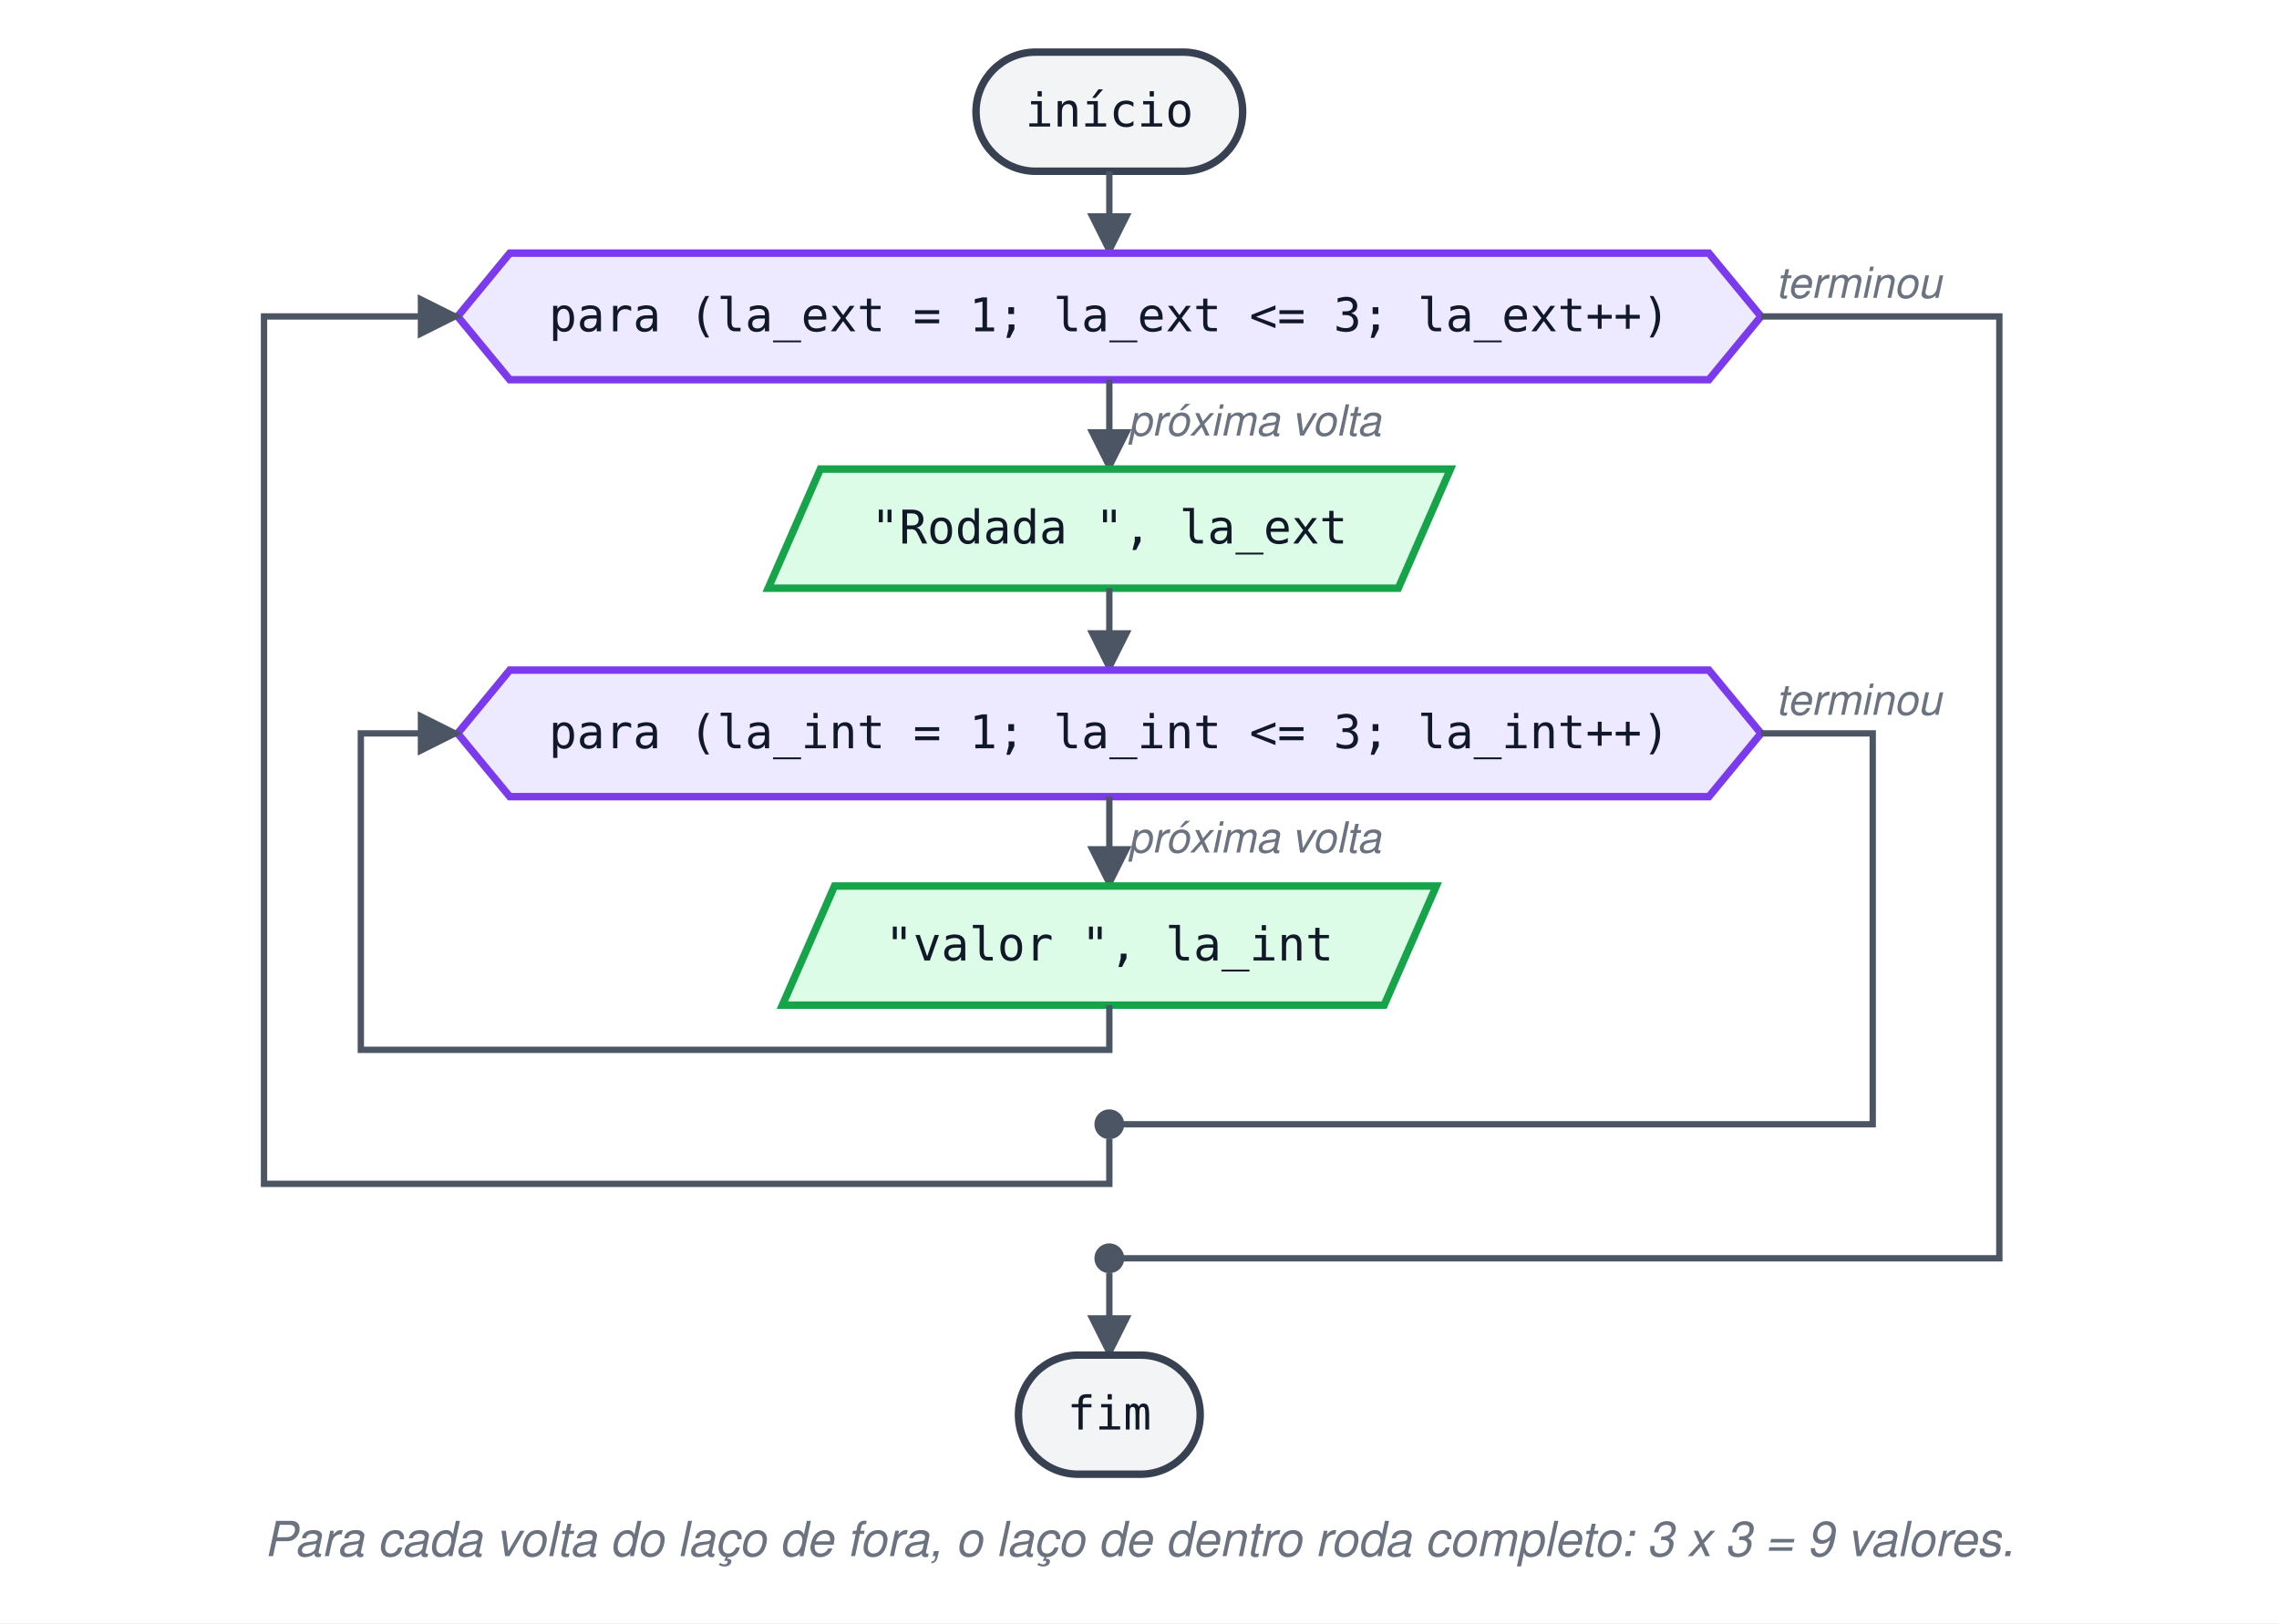
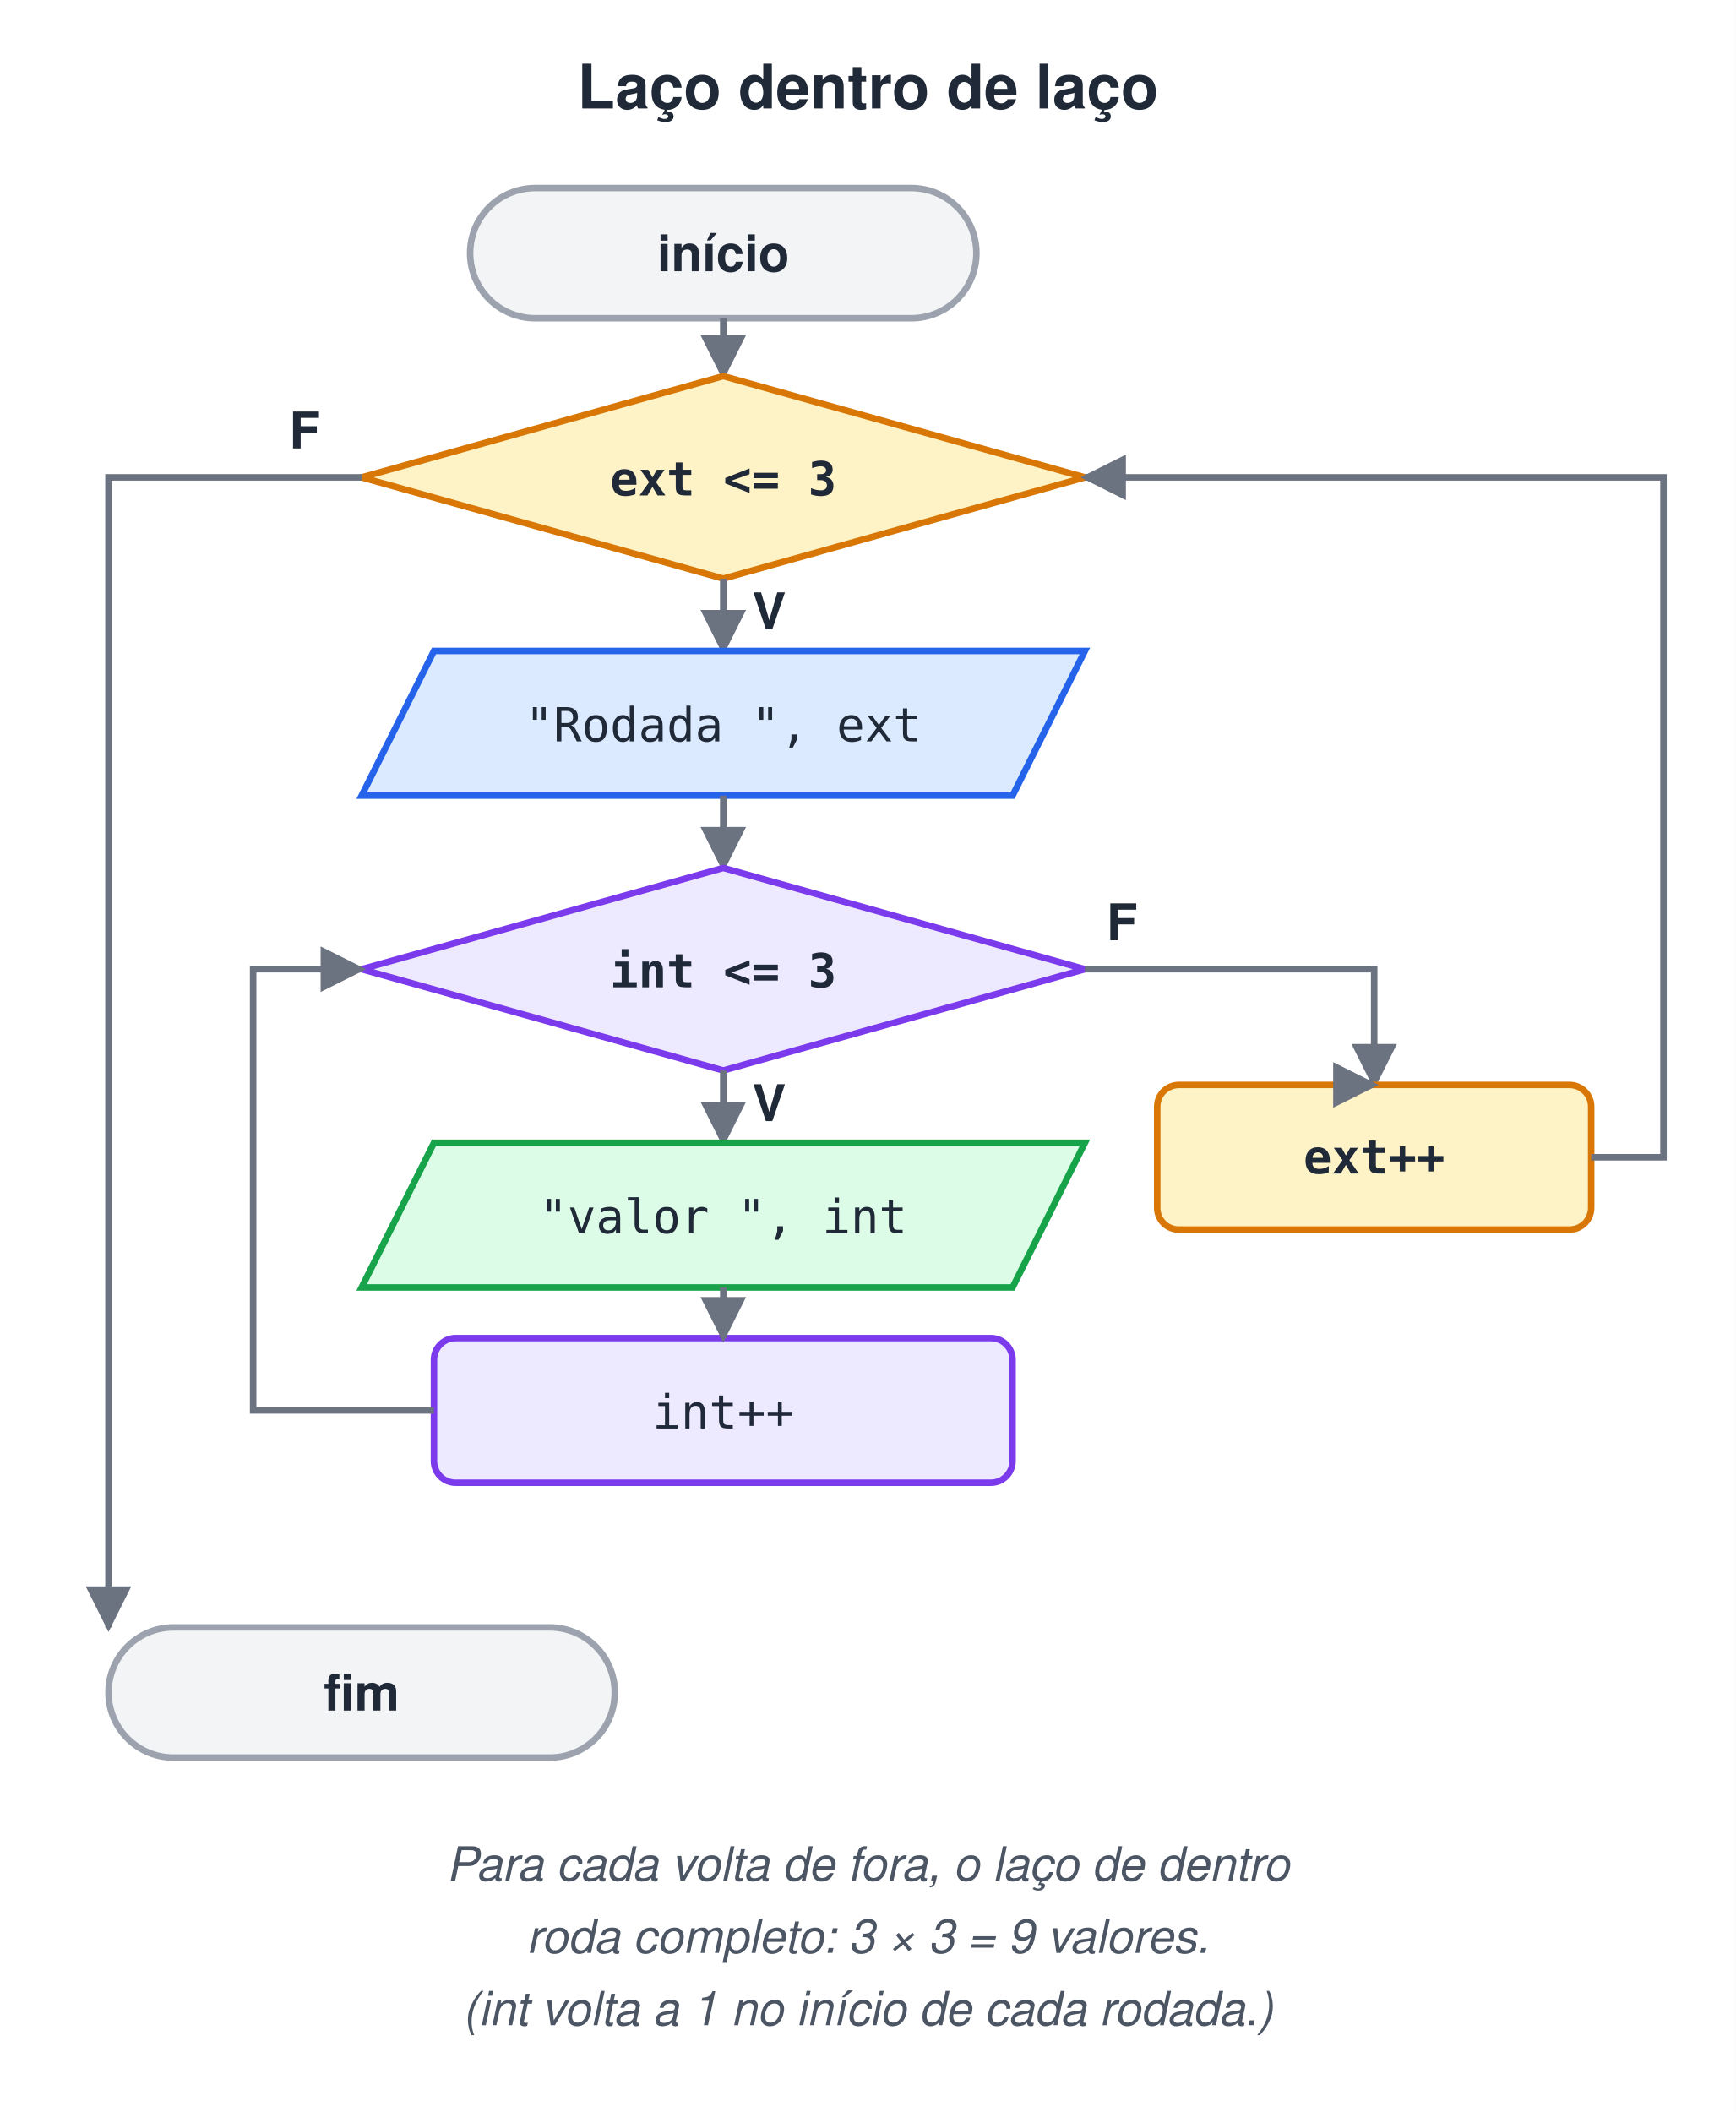
- <svg xmlns="http://www.w3.org/2000/svg" width="612" height="436" viewBox="0 0 612 436">
-   <style>text{font-family:Helvetica, Arial, 'DejaVu Sans', sans-serif}.t{font-family:Menlo, Consolas, 'DejaVu Sans Mono', monospace;font-size:12.5px;fill:#111827}.k{font-weight:bold}.lb{font-size:11.5px;font-style:italic;fill:#6B7280}.e{stroke:#4B5563;stroke-width:1.7;fill:none}.te{fill:#F3F4F6;stroke:#374151;stroke-width:2}.dc{fill:#FEF9C3;stroke:#CA8A04;stroke-width:2}.as{fill:#FFEDD5;stroke:#EA580C;stroke-width:2}.in{fill:#DBEAFE;stroke:#2563EB;stroke-width:2}.ou{fill:#DCFCE7;stroke:#16A34A;stroke-width:2}.if{fill:#FCE7F3;stroke:#DB2777;stroke-width:2}.lp{fill:#EDE9FE;stroke:#7C3AED;stroke-width:2}.cl{fill:#E0F2FE;stroke:#0284C7;stroke-width:2}</style>
+ <svg xmlns="http://www.w3.org/2000/svg" width="480" height="584" viewBox="0 0 480 584">
+   <style>text{white-space:pre;font-family:Helvetica,Arial,sans-serif;font-size:14px;fill:#1F2937}.t{font-size:17px;font-weight:bold}.b{font-weight:bold}.m{font-family:Menlo,Consolas,monospace;font-size:13px}.s{font-size:12.5px;fill:#4B5563}.n{font-size:13px;font-style:italic;fill:#4B5563}.c{text-anchor:middle}.r{text-anchor:end}.xB{fill:#DBEAFE;stroke:#2563EB}.xG{fill:#DCFCE7;stroke:#16A34A}.xO{fill:#FEF3C7;stroke:#D97706}.xP{fill:#EDE9FE;stroke:#7C3AED}.xR{fill:#FEE2E2;stroke:#DC2626}.xY{fill:#F3F4F6;stroke:#9CA3AF}.xW{fill:#fff;stroke:#9CA3AF}.xT{fill:#CCFBF1;stroke:#0D9488}.xK{fill:#FCE7F3;stroke:#DB2777}rect,ellipse,polygon{stroke-width:1.8}.l{stroke:#6B7280;stroke-width:1.8;fill:none}.d{stroke-dasharray:5 4}</style>
  <defs>
    <marker id="a" viewBox="0 0 10 10" refX="9" refY="5" markerWidth="7" markerHeight="7" orient="auto-start-reverse">
-       <path d="M0,0 L10,5 L0,10 z" fill="#4B5563" />
+       <path d="M0,0L10,5L0,10z" fill="#6B7280" />
    </marker>
  </defs>
  <rect width="100%" height="100%" fill="#fff" />
-   <g transform="translate(46.9,0)">
-     <rect class="te" x="215.2" y="14" width="71.6" height="32" rx="16" />
-     <text class="t" x="251" y="34" text-anchor="middle" xml:space="preserve">início</text>
-     <path class="e" d="M251,46 L251,68" marker-end="url(#a)" />
-     <path class="lp" d="M90,68 L412,68 L426,85 L412,102 L90,102 L76,85 Z" />
-     <text class="t" x="251" y="89" text-anchor="middle">para (la_ext = 1; la_ext &lt;= 3; la_ext++)</text>
-     <path class="e" d="M251,102 L251,126" marker-end="url(#a)" />
-     <text class="lb" x="256" y="117" text-anchor="start">próxima volta</text>
-     <path class="ou" d="M173.4,126 L342.6,126 L328.6,158 L159.4,158 Z" />
-     <text class="t" x="251" y="146" text-anchor="middle" xml:space="preserve">"Rodada ", la_ext</text>
-     <path class="e" d="M251,158 L251,180" marker-end="url(#a)" />
-     <path class="lp" d="M90,180 L412,180 L426,197 L412,214 L90,214 L76,197 Z" />
-     <text class="t" x="251" y="201" text-anchor="middle">para (la_int = 1; la_int &lt;= 3; la_int++)</text>
-     <path class="e" d="M251,214 L251,238" marker-end="url(#a)" />
-     <text class="lb" x="256" y="229" text-anchor="start">próxima volta</text>
-     <path class="ou" d="M177.2,238 L338.8,238 L324.8,270 L163.2,270 Z" />
-     <text class="t" x="251" y="258" text-anchor="middle" xml:space="preserve">"valor ", la_int</text>
-     <path class="e" d="M251,270 L251,282 L50,282 L50,197 L76,197" marker-end="url(#a)" />
-     <path class="e" d="M426,197 L456,197 L456,302 L251,302" />
-     <text class="lb" x="430" y="192" text-anchor="start">terminou</text>
-     <circle cx="251" cy="302" r="4" fill="#4B5563" />
-     <path class="e" d="M251,306 L251,318 L24,318 L24,85 L76,85" marker-end="url(#a)" />
-     <path class="e" d="M426,85 L490,85 L490,338 L251,338" />
-     <text class="lb" x="430" y="80" text-anchor="start">terminou</text>
-     <circle cx="251" cy="338" r="4" fill="#4B5563" />
-     <path class="e" d="M251,342 L251,364" marker-end="url(#a)" />
-     <rect class="te" x="226.6" y="364" width="48.8" height="32" rx="16" />
-     <text class="t" x="251" y="384" text-anchor="middle" xml:space="preserve">fim</text>
-   </g>
-   <text x="305.9" y="418" text-anchor="middle" font-size="13" font-style="italic" fill="#6B7280">Para cada volta do laço de fora, o laço de dentro roda completo: 3 x 3 = 9 valores.</text>
+   <text x="240.0" y="30" class="t c">Laço dentro de laço</text>
+   <rect x="130" y="52" width="140" height="36" rx="18" class="xY" />
+   <text x="200" y="75" class="b c">início</text>
+   <path d="M200,88 L200,104" class="l" marker-end="url(#a)" />
+   <polygon points="200,104 300.0,132.0 200,160 100.0,132.0" class="xO" />
+   <text x="200" y="137.0" class="m b c">ext &lt;= 3</text>
+   <path d="M200,160 L200,180" class="l" marker-end="url(#a)" />
+   <text x="208" y="174" class="b">V</text>
+   <polygon points="120,180 300,180 280,220 100,220" class="xB" />
+   <text x="200.0" y="205" class="m c">"Rodada ", ext</text>
+   <path d="M200,220 L200,240" class="l" marker-end="url(#a)" />
+   <polygon points="200,240 300.0,268.0 200,296 100.0,268.0" class="xP" />
+   <text x="200" y="273.0" class="m b c">int &lt;= 3</text>
+   <path d="M200,296 L200,316" class="l" marker-end="url(#a)" />
+   <text x="208" y="310" class="b">V</text>
+   <polygon points="120,316 300,316 280,356 100,356" class="xG" />
+   <text x="200.0" y="341" class="m c">"valor ", int</text>
+   <rect x="120" y="370" width="160" height="40" rx="6" class="xP" />
+   <text x="200.0" y="395" class="m c">int++</text>
+   <path d="M200,356 L200,370" class="l" marker-end="url(#a)" />
+   <path d="M120,390 L70,390 L70,268 L100,268" class="l" marker-end="url(#a)" />
+   <path d="M300,268 L380,268 L380,300" class="l" marker-end="url(#a)" />
+   <text x="306" y="260" class="b">F</text>
+   <rect x="320" y="300" width="120" height="40" rx="6" class="xO" />
+   <text x="380.0" y="324.5" class="m b c">ext++</text>
+   <path d="M380,300 L380,300" class="l" marker-end="url(#a)" />
+   <path d="M440,320 L460,320 L460,132 L300,132" class="l" marker-end="url(#a)" />
+   <path d="M100,132 L30,132 L30,450" class="l" marker-end="url(#a)" />
+   <text x="80" y="124" class="b">F</text>
+   <rect x="30" y="450" width="140" height="36" rx="18" class="xY" />
+   <text x="100" y="473" class="b c">fim</text>
+   <text x="240.0" y="520" class="n c">Para cada volta de fora, o laço de dentro</text>
+   <text x="240.0" y="540" class="n c">roda completo: 3 × 3 = 9 valores.</text>
+   <text x="240.0" y="560" class="n c">(int volta a 1 no início de cada rodada.)</text>
</svg>
